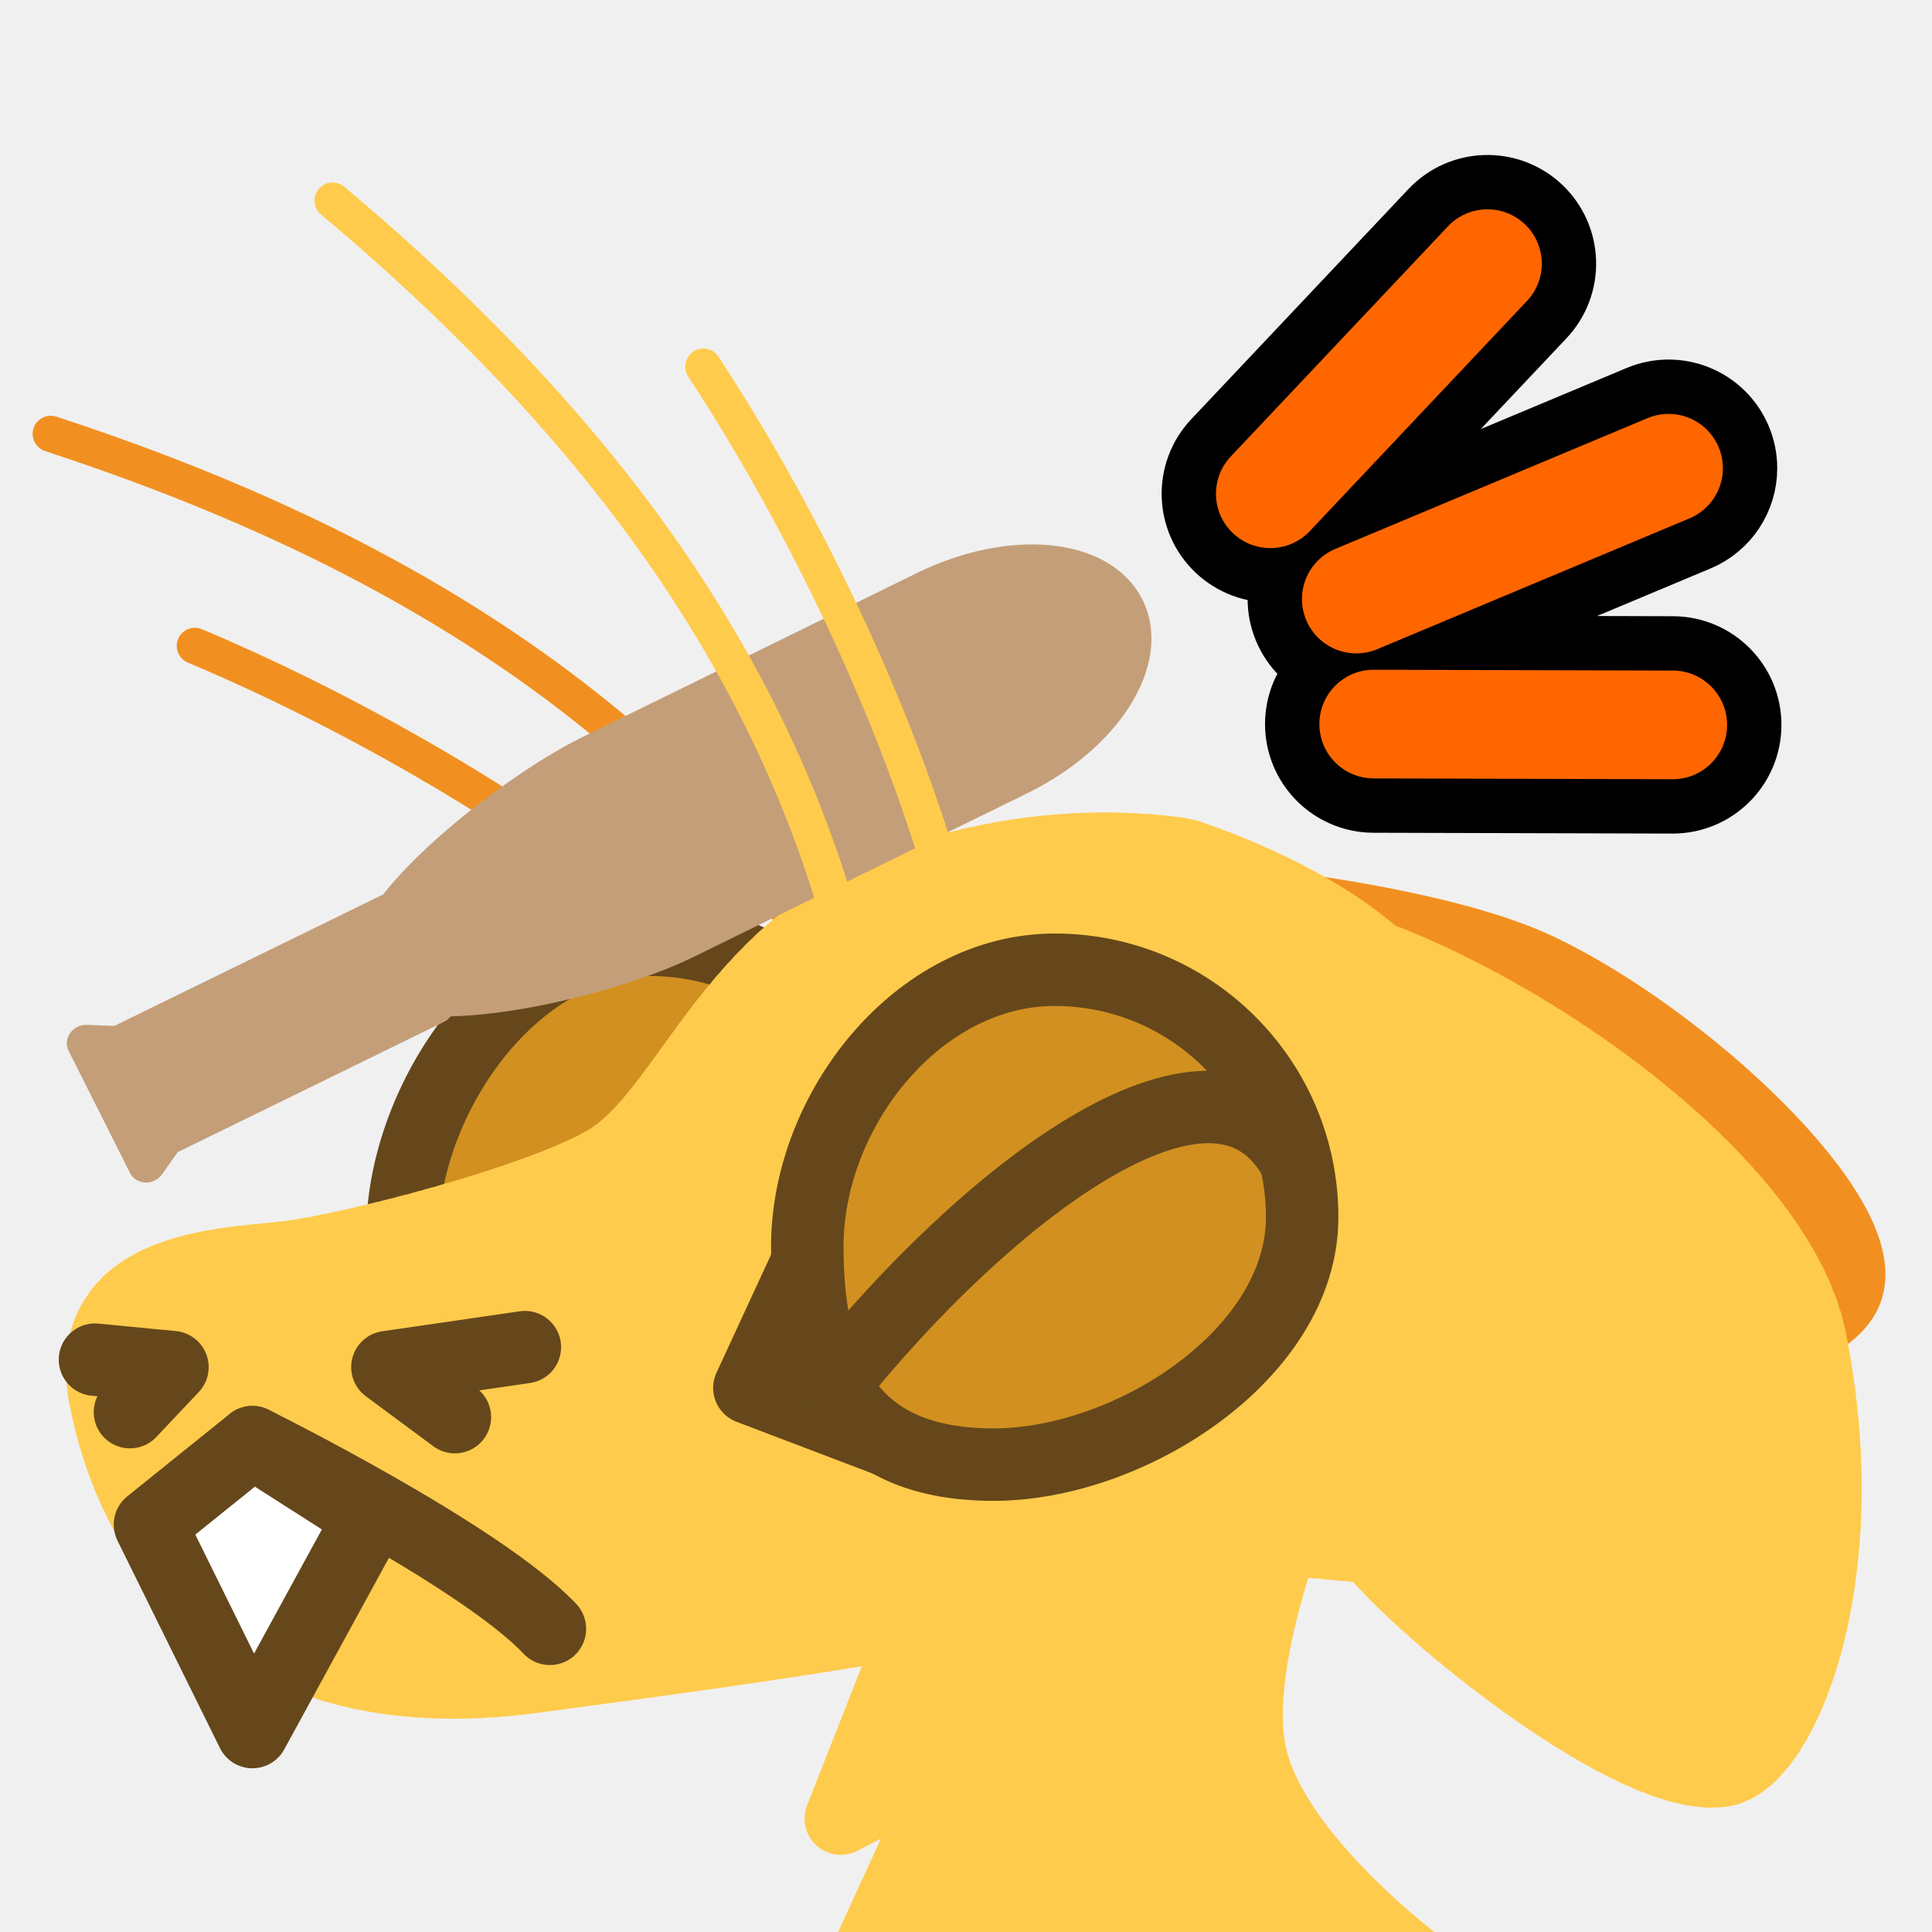
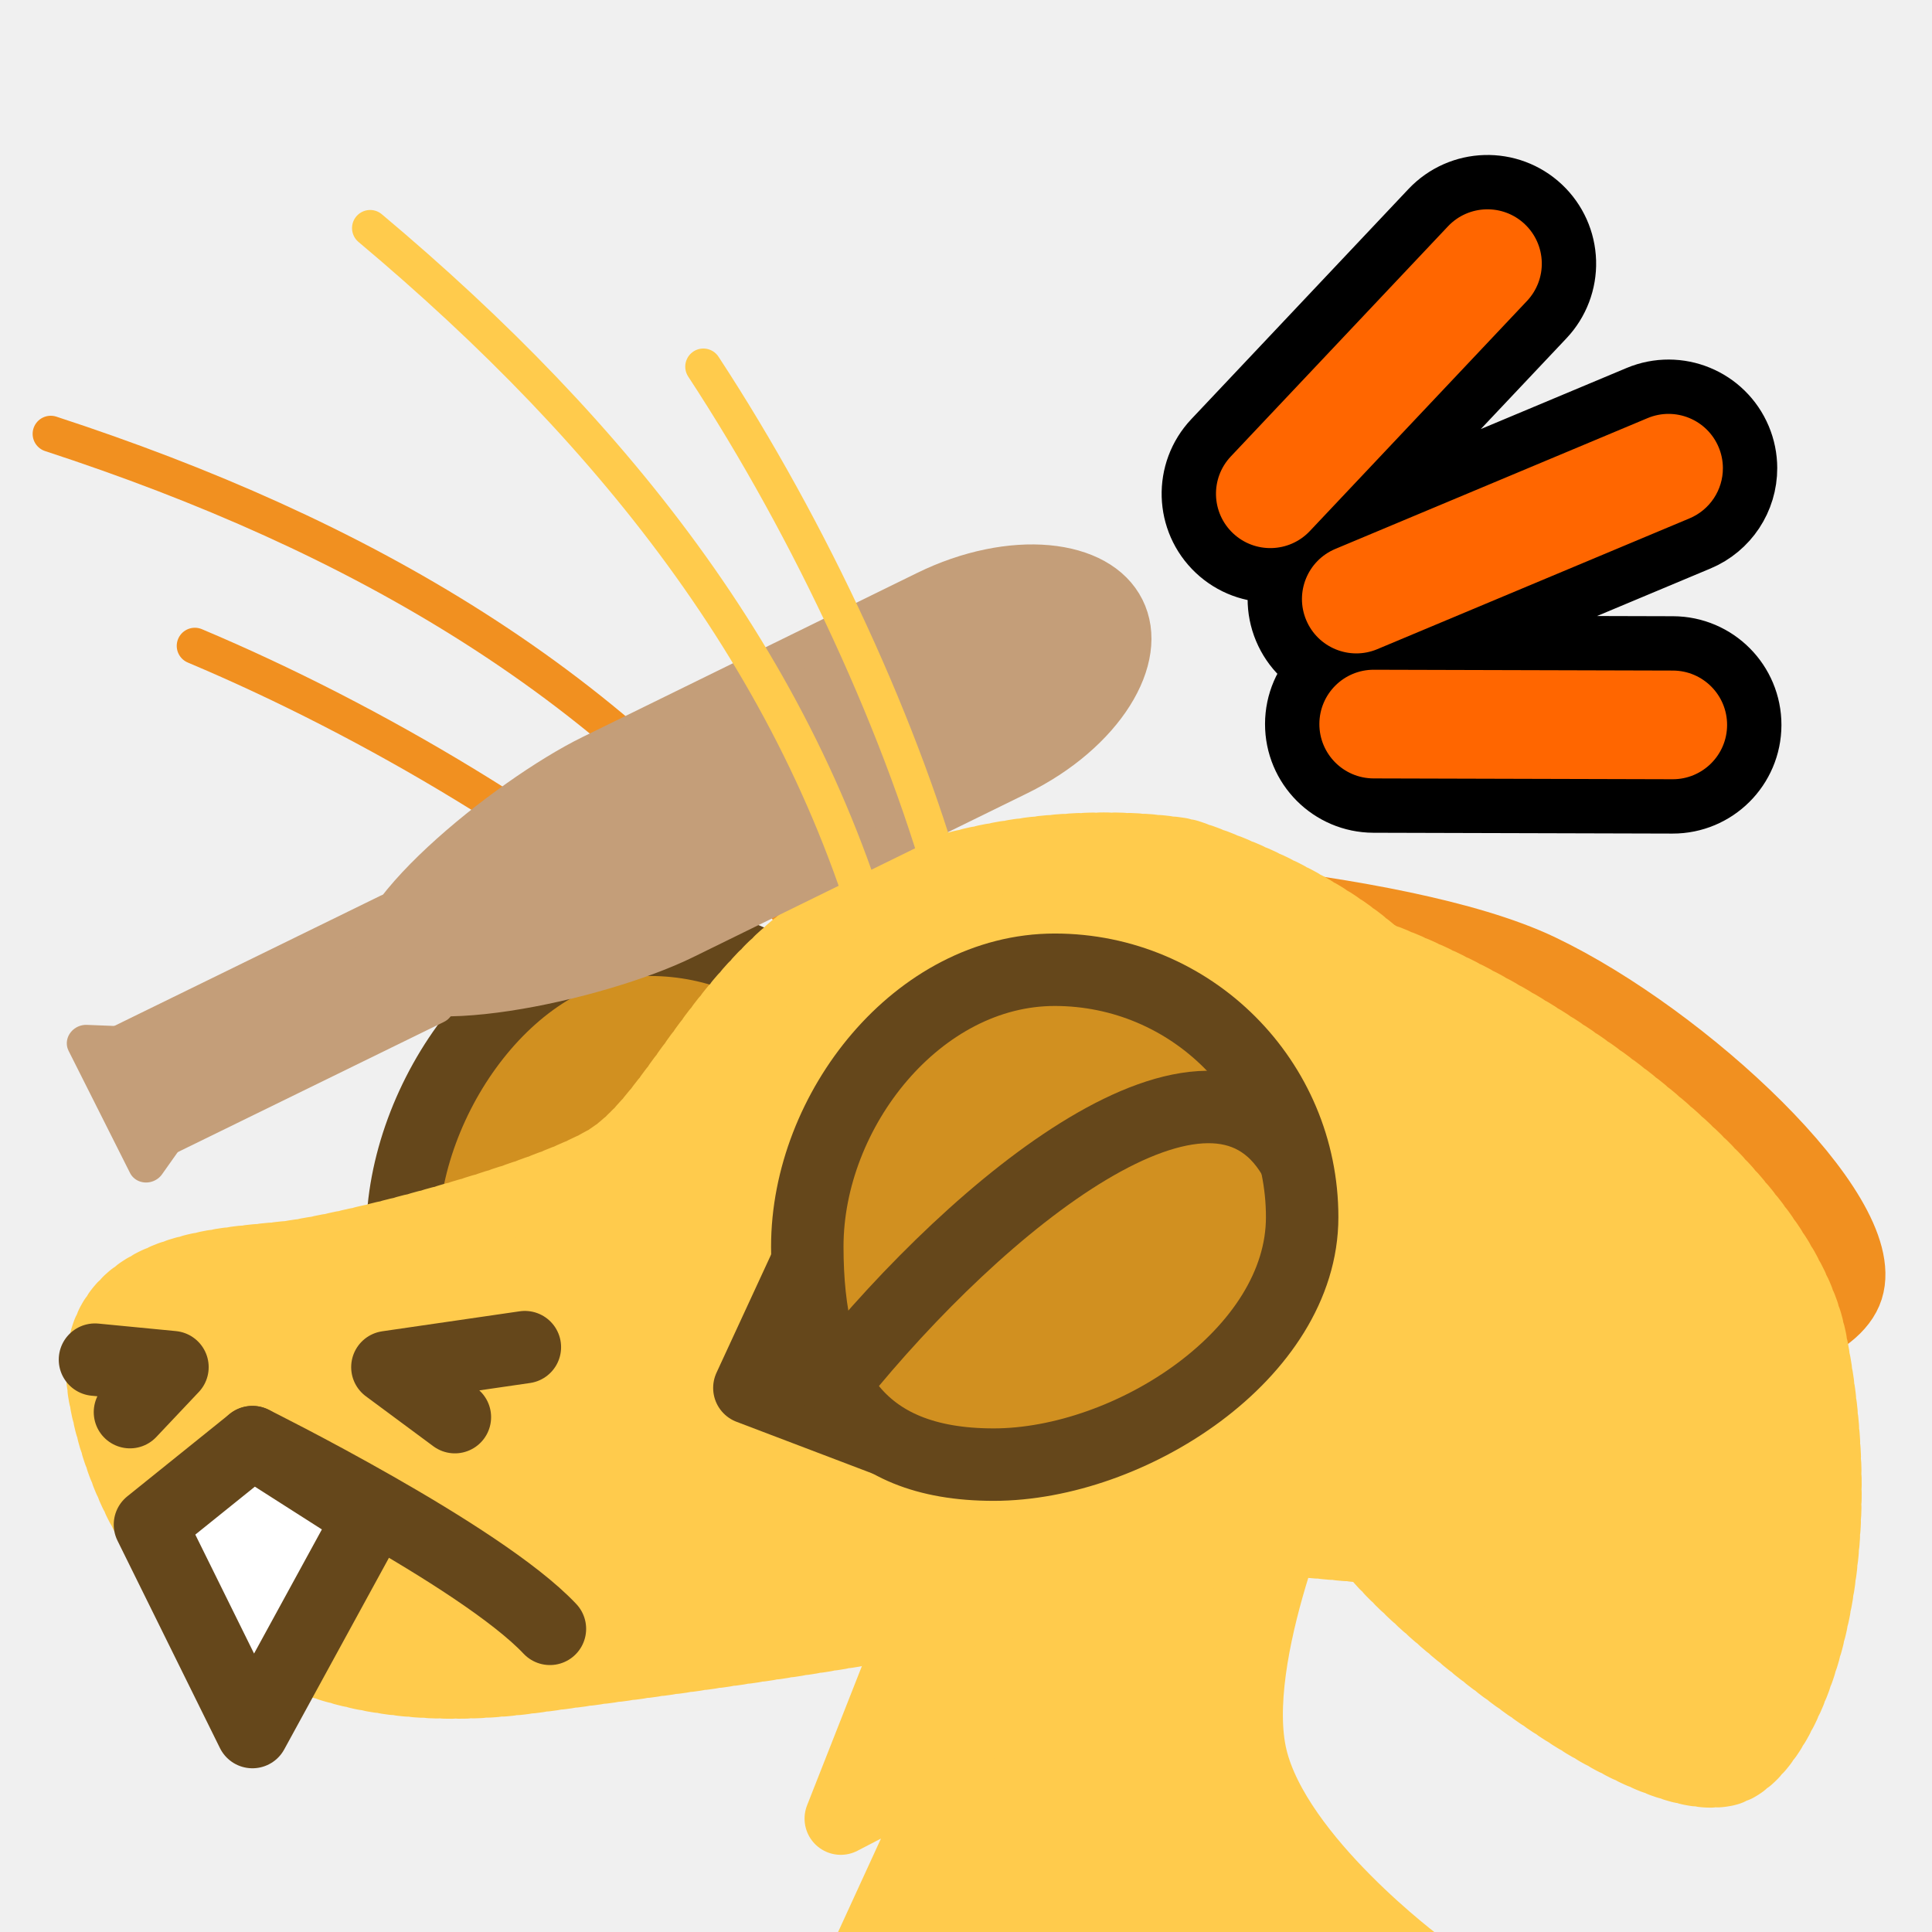
<svg xmlns="http://www.w3.org/2000/svg" version="1.1" id="svg824" width="1706.667" height="1706.667" viewBox="0 0 1706.667 1706.667">
  <defs id="defs828" />
  <g id="layer1" style="display:inline">
    <path style="display:none;fill:#123456;stroke:#123456;stroke-width:64;stroke-linecap:round;stroke-linejoin:round;-inkscape-stroke:none;paint-order:fill markers stroke;stop-color:#000000" d="m 1298.031,865.098 c 70.798,131.454 185.382,239.025 198.706,401.828 -29.438,-19.135 -55.932,-14.719 -79.483,13.247 91.022,54.7 58.514,175.917 81.69,267.15 l -99.353,6.624 c 66.759,58.919 81.773,128.186 90.522,198.706 l -494.507,2.208 c -24.38,-41.481 23.115,-208.563 66.236,-227.044 0,0 3.379,-20.015 -75.353,-9.455 C 1015.23,1271.09 1172.184,1096.186 1298.031,865.098 Z" id="path3091" />
    <path style="opacity:1;fill:#ffcb4c;fill-opacity:1;stroke:#ffcb4c;stroke-width:64;stroke-linecap:round;stroke-linejoin:round;stroke-miterlimit:4;stroke-dasharray:none;stroke-dashoffset:0;stroke-opacity:1;paint-order:fill markers stroke;stop-color:#000000" d="m 848.093,1338.888 -105.376,267.609 103.413,-53.623 -94.756,206.489 503.097,-21.95 c 0,0 -127.607,-94.233 -149.202,-184.539 -21.595,-90.306 51.043,-253.25 51.043,-253.25 z" id="path3340" />
    <g id="g12988" style="display:inline">
      <path style="display:inline;fill:#f19020;fill-opacity:1;stroke:#f19020;stroke-width:64;stroke-linecap:round;stroke-miterlimit:4;stroke-dasharray:none;stroke-dashoffset:0;stroke-opacity:1;paint-order:fill markers stroke;stop-color:#000000" d="m 852.983,1058.849 c 0,0 154.084,87.588 332.806,125.656 196.613,41.879 425.214,18.896 445.957,-46.478 20.743,-65.374 -143.448,-219.774 -271.561,-281.078 -128.113,-61.304 -433.963,-74.246 -433.963,-74.246 z" id="path1640-1" />
      <path style="display:inline;fill:none;fill-opacity:1;stroke:#f19020;stroke-width:32;stroke-linecap:round;stroke-linejoin:round;stroke-miterlimit:4;stroke-dasharray:none;stroke-dashoffset:0;stroke-opacity:1;paint-order:fill markers stroke;stop-color:#000000" d="m 172.122,570.534 c 158.907,66.895 327.383,168.146 448.289,274.096" id="path6280-0-6" />
      <path style="display:inline;fill:none;fill-opacity:1;stroke:#f19020;stroke-width:32;stroke-linecap:round;stroke-linejoin:round;stroke-miterlimit:4;stroke-dasharray:none;stroke-dashoffset:0;stroke-opacity:1;paint-order:fill markers stroke;stop-color:#000000" d="M 44.824,383.27 C 315.676,471.77 549.681,604.997 712.231,824.965" id="path6280-3" />
      <g id="g12997">
        <path id="path1915-9" style="display:inline;fill:#d19020;fill-opacity:1;stroke:#65471b;stroke-width:64;stroke-linecap:round;stroke-linejoin:round;paint-order:fill markers stroke;stop-color:#000000" d="m 792.618,1048.728 c 10e-6,120.717 -155.86,218.577 -276.577,218.577 -120.717,0 -160.577,-55.86 -160.577,-176.577 0,-120.717 97.86,-260.577 218.577,-260.577 120.717,0 218.577,97.86 218.577,218.577 z" />
      </g>
      <path id="path1148" style="display:inline;opacity:1;fill:#ffcb4c;stroke:#ffcb4c;stroke-width:64;stroke-linecap:round;stroke-linejoin:round;stroke-miterlimit:4;stroke-dasharray:6.4, 6.4;stroke-dashoffset:0;stroke-opacity:1;paint-order:fill markers stroke;stop-color:#000000" d="m 1299.055,1153.559 c 0,0 -0.108,-10.821 -0.951,-28.418 -0.422,-8.799 -1.026,-19.291 -1.895,-30.973 -0.869,-11.681 -2,-24.552 -3.473,-38.105 -1.473,-13.553 -3.289,-27.788 -5.523,-42.201 -2.235,-14.413 -4.889,-29.005 -8.043,-43.268 -1.577,-7.131 -3.279,-14.182 -5.115,-21.086 -1.836,-6.904 -3.807,-13.662 -5.922,-20.213 -2.115,-6.551 -4.373,-12.892 -6.787,-18.963 -2.414,-6.071 -4.983,-11.87 -7.715,-17.334 -2.732,-5.464 -5.935,-10.786 -9.539,-15.961 -3.604,-5.175 -7.611,-10.205 -11.949,-15.084 -4.338,-4.879 -9.007,-9.609 -13.94,-14.186 -4.932,-4.576 -10.126,-8.999 -15.514,-13.266 -5.387,-4.266 -10.967,-8.375 -16.67,-12.324 -5.703,-3.949 -11.53,-7.738 -17.41,-11.363 -11.761,-7.251 -23.737,-13.847 -35.371,-19.76 -11.634,-5.913 -22.926,-11.142 -33.32,-15.66 -10.395,-4.519 -19.891,-8.326 -27.934,-11.395 -16.085,-6.137 -26.354,-9.318 -26.354,-9.318 -106.831,-15.988 -232.175,6.969 -312.625,60.014 -101.267,66.77 -136.887,176.629 -198.707,211.955 -61.82,35.325 -225.2,77.273 -280.396,83.897 -55.196,6.623 -183.25,6.625 -161.172,123.641 22.078,117.016 112.599,282.605 377.541,247.279 264.942,-35.326 313.515,-44.157 536.508,-88.314 22.897,-4.534 53.848,-18.32 86.828,-36.947 l 291.93,26.041 -170.985,-112.724 c 5.358,-4.84 10.6,-9.718 15.633,-14.637 l 220.135,-11.742 -162.94,-60.301 c 3.481,-6.554 6.481,-13.021 8.627,-19.307 1.052,-3.082 2.033,-6.627 3.047,-9.977 z" />
      <path style="display:none;fill:#123456;stroke:#123456;stroke-width:64;stroke-linecap:round;stroke-linejoin:round;-inkscape-stroke:none;paint-order:fill markers stroke;stop-color:#000000" d="M 880.931,744.045 C 763.916,771.643 660.082,947.481 660.082,947.481 658.421,864.435 611.28,749.437 735.213,677.809 600.383,650.08 637.609,797.45 507.859,917.761 438.508,859.079 630.783,560.66 854.372,574.917 1026.926,585.92 1081.846,481.311 1081.846,481.311 1081.653,435.628 1016.042,411.786 956.978,371.99 c 0,0 306.2,91.533 367.731,175.556 137.449,187.694 119.251,408.219 119.251,408.219 L 1109.659,750.266 c 0,0 -111.711,-33.819 -228.727,-6.221 z" id="path1637" />
      <g id="g13003">
        <path style="opacity:1;fill:none;fill-opacity:1;stroke:#65471b;stroke-width:64;stroke-linecap:round;stroke-linejoin:round;stroke-miterlimit:4;stroke-dasharray:none;stroke-opacity:1;paint-order:stroke fill markers;stop-color:#000000" d="m 222.993,1273.928 c 0,0 201.287,99.746 262.786,164.929" id="path10022" />
        <path style="opacity:1;fill:none;fill-opacity:1;stroke:#65471b;stroke-width:64;stroke-linecap:round;stroke-linejoin:round;stroke-miterlimit:4;stroke-dasharray:none;stroke-dashoffset:0;stroke-opacity:1;paint-order:fill markers stroke;stop-color:#000000" d="m 83.898,1201.07 68.443,6.623 -37.533,39.741" id="path2163" />
        <path style="opacity:1;fill:none;fill-opacity:1;stroke:#65471b;stroke-width:64;stroke-linecap:round;stroke-linejoin:round;stroke-miterlimit:4;stroke-dasharray:none;stroke-dashoffset:0;stroke-opacity:1;paint-order:fill markers stroke;stop-color:#000000" d="m 401.828,1251.85 -59.612,-44.157 121.432,-17.663" id="path2198" />
        <path style="opacity:1;fill:#ffffff;fill-opacity:1;stroke:#65471b;stroke-width:64;stroke-linecap:round;stroke-linejoin:round;stroke-miterlimit:4;stroke-dasharray:none;stroke-dashoffset:0;stroke-opacity:1;paint-order:fill markers stroke;stop-color:#000000" d="m 222.993,1530.039 -90.522,-183.251 90.522,-72.859 103.769,66.235 z" id="path2202" />
      </g>
      <path id="path13483-6" style="display:inline;fill:#ffcb4c;stroke:#ffcb4c;stroke-width:64;stroke-linecap:round;stroke-linejoin:round;stroke-miterlimit:4;stroke-dasharray:6.4, 6.4;stroke-dashoffset:0;stroke-opacity:1;paint-order:fill markers stroke;stop-color:#000000" d="m 1523.884,1563.697 c -77.765,16.436 -276.139,-146.914 -315.454,-200.612 -35.003,-47.81 -203.209,-162.312 -231.907,-195.634 -83.626,-194.699 50.63,-403.811 132.783,-348.159 147.096,8.255 457.008,199.415 489.911,364.147 42.295,211.747 -24.905,369.599 -75.334,380.258 z" />
      <g id="g12993">
        <path style="opacity:1;fill:#65471b;fill-opacity:1;stroke:#65471b;stroke-width:64;stroke-linecap:round;stroke-linejoin:round;stroke-miterlimit:4;stroke-dasharray:none;stroke-dashoffset:0;stroke-opacity:1;paint-order:fill markers stroke;stop-color:#000000" d="m 661.976,1226.049 53.367,-115.501 86.531,168.711 z" id="path7852" />
        <path id="path1915" style="opacity:1;fill:#d19020;fill-opacity:1;stroke:#65471b;stroke-width:64;stroke-linecap:round;stroke-linejoin:round;paint-order:fill markers stroke;stop-color:#000000" d="m 1150.289,1075.222 c 0,120.717 -151.86,218.577 -272.577,218.577 -120.717,0 -164.577,-71.86 -164.577,-192.577 -2e-5,-120.717 97.86,-244.577 218.577,-244.577 120.717,-2e-5 218.577,97.86 218.577,218.577 z" />
        <path style="opacity:1;fill:none;fill-opacity:1;stroke:#65471b;stroke-width:64;stroke-linecap:round;stroke-linejoin:round;stroke-miterlimit:4;stroke-dasharray:none;stroke-opacity:1;paint-order:stroke fill markers;stop-color:#000000" d="m 739.629,1218.732 c 126.151,-156.154 329.24,-322.229 403.145,-196.632" id="path1276" />
      </g>
      <g id="g4240" transform="matrix(0.2751343,0.5517061,-0.5533469,0.2730381,1152.714,843.1598)" style="display:inline;fill:#c49e79;fill-opacity:1;stroke:#c49e79;stroke-width:51.883;stroke-miterlimit:4;stroke-dasharray:none;stroke-opacity:1">
        <g id="g1783" transform="translate(22.70927,11.29147)">
          <path id="rect1984" style="stroke-width:51.883;stroke-linecap:round;stroke-linejoin:round;stroke-dashoffset:172.8;paint-order:fill markers stroke;stop-color:#000000" d="M -581.775,-3.931 C -498.376,-4.134 -431.499,105.199 -431.827,241.211 l -1.286,533.362 c -0.328,136.011 -70.939,420.156 -154.338,420.359 -83.399,0.203 -147.071,-283.615 -146.743,-419.626 l 1.286,-533.362 c 0.328,-136.011 67.733,-245.671 151.133,-245.874 z" />
          <rect style="fill:#c49e79;fill-opacity:1;stroke:#c49e79;stroke-width:51.884;stroke-linecap:round;stroke-linejoin:round;stroke-miterlimit:4;stroke-dasharray:none;stroke-dashoffset:172.8;stroke-opacity:1;paint-order:fill markers stroke;stop-color:#000000" id="rect2027" width="150.486" height="434.603" x="-654.524" y="1133.075" transform="matrix(0.999994,-0.00344867,-0.00341472,0.9999942,0,0)" />
          <path style="fill:#c49e79;fill-opacity:1;stroke:#c49e79;stroke-width:98.587;stroke-linecap:round;stroke-linejoin:round;stroke-miterlimit:4;stroke-dasharray:none;stroke-dashoffset:249.126;stroke-opacity:1;paint-order:fill markers stroke;stop-color:#000000" id="path2164" transform="matrix(0.5105489,-0.00176073,-0.00185242,0.5424757,-291.8485,674.0132)" d="m -567.481,1385.635 192.007,332.565 -384.013,0 z" />
        </g>
      </g>
-       <path style="opacity:1;fill:none;fill-opacity:1;stroke:#ffcb4c;stroke-width:32;stroke-linecap:round;stroke-linejoin:round;stroke-miterlimit:4;stroke-dasharray:none;stroke-dashoffset:0;stroke-opacity:1;paint-order:fill markers stroke;stop-color:#000000" d="M 293.855,177.205 C 512.112,360.39 679.492,571.322 748.208,836.06" id="path6280" />
+       <path style="opacity:1;fill:none;fill-opacity:1;stroke:#ffcb4c;stroke-width:32;stroke-linecap:round;stroke-linejoin:round;stroke-miterlimit:4;stroke-dasharray:none;stroke-dashoffset:0;stroke-opacity:1;paint-order:fill markers stroke;stop-color:#000000" d="M 326.973,201.491 C 545.23,384.677 712.61,595.608 781.326,860.346" id="path6280" />
      <path style="display:inline;fill:none;fill-opacity:1;stroke:#ffcb4c;stroke-width:32;stroke-linecap:round;stroke-linejoin:round;stroke-miterlimit:4;stroke-dasharray:none;stroke-dashoffset:0;stroke-opacity:1;paint-order:fill markers stroke;stop-color:#000000" d="m 621.324,323.879 c 94.507,144.204 177.775,322.255 218.951,477.652" id="path6280-0" />
    </g>
    <g id="path9452" style="display:inline;fill:#ff6600;stroke:#ffffff;stroke-width:96;stroke-miterlimit:4;stroke-dasharray:none;paint-order:stroke fill markers" transform="rotate(87.20487,987.8123,1036.903)">
      <path id="path9729" style="color:#000000;fill:#ff6600;stroke:#000000;stroke-width:96;stroke-linecap:round;stroke-linejoin:round;stroke-miterlimit:4;stroke-dasharray:none;paint-order:stroke fill markers" d="m 618.094,480.361 a 48,48 0 0 0 -50.407,45.465 l -13.606,263.823 a 48,48 0 0 0 45.465,50.407 48,48 0 0 0 50.407,-45.465 L 663.559,530.77 A 48,48 0 0 0 618.094,480.361 Z M 602.017,792.12 615.623,528.298 M 391.135,472.996 a 48,48 0 0 0 -18.515,2.827 48,48 0 0 0 -28.757,61.489 l 101.966,281.144 a 48,48 0 0 0 61.489,28.757 48,48 0 0 0 28.759,-61.488 L 434.111,504.581 A 48,48 0 0 0 391.135,472.996 Z M 490.953,802.09 388.986,520.947 M 201.623,623.924 a 48,48 0 0 0 -34.212,13.384 48,48 0 0 0 -1.346,67.869 l 193.675,201.505 a 48,48 0 0 0 67.869,1.346 48,48 0 0 0 1.344,-67.869 L 235.278,638.652 A 48,48 0 0 0 201.623,623.924 Z M 394.346,873.421 200.672,671.915" />
    </g>
  </g>
</svg>
